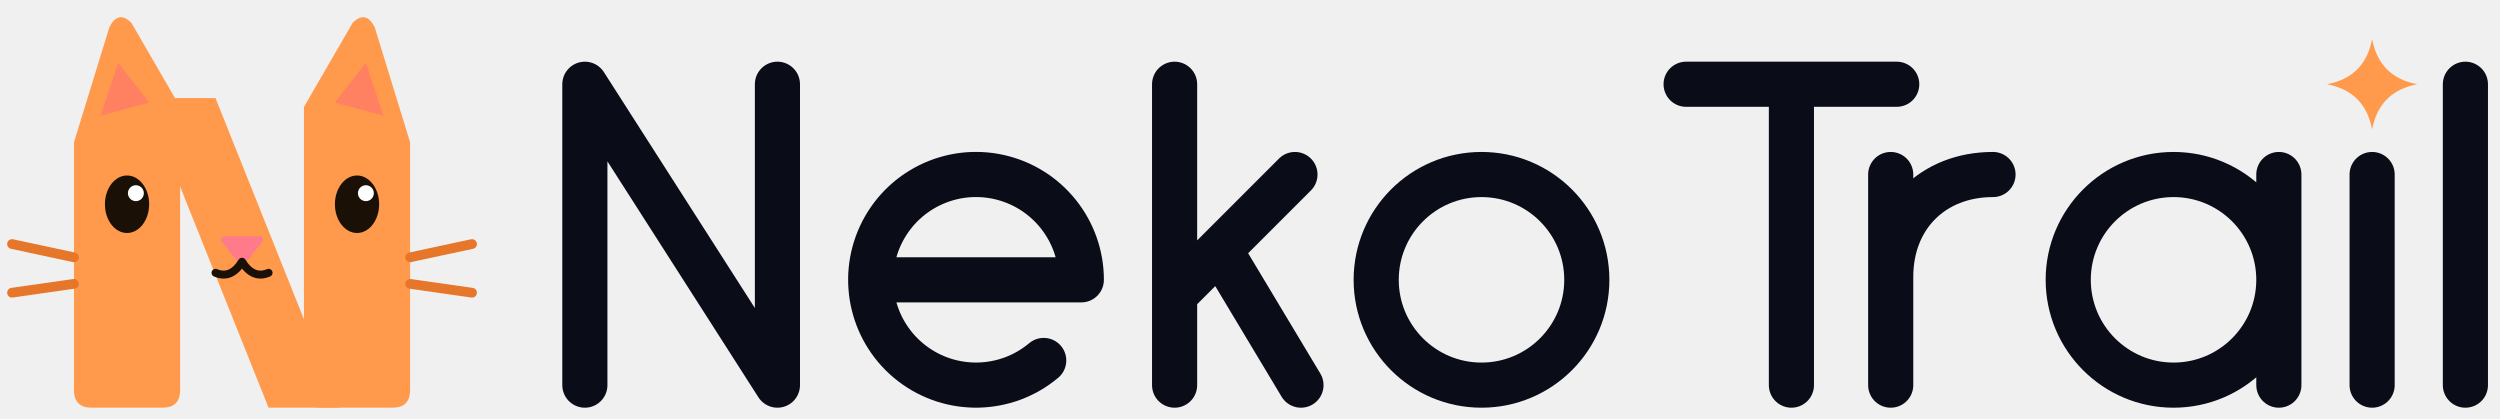
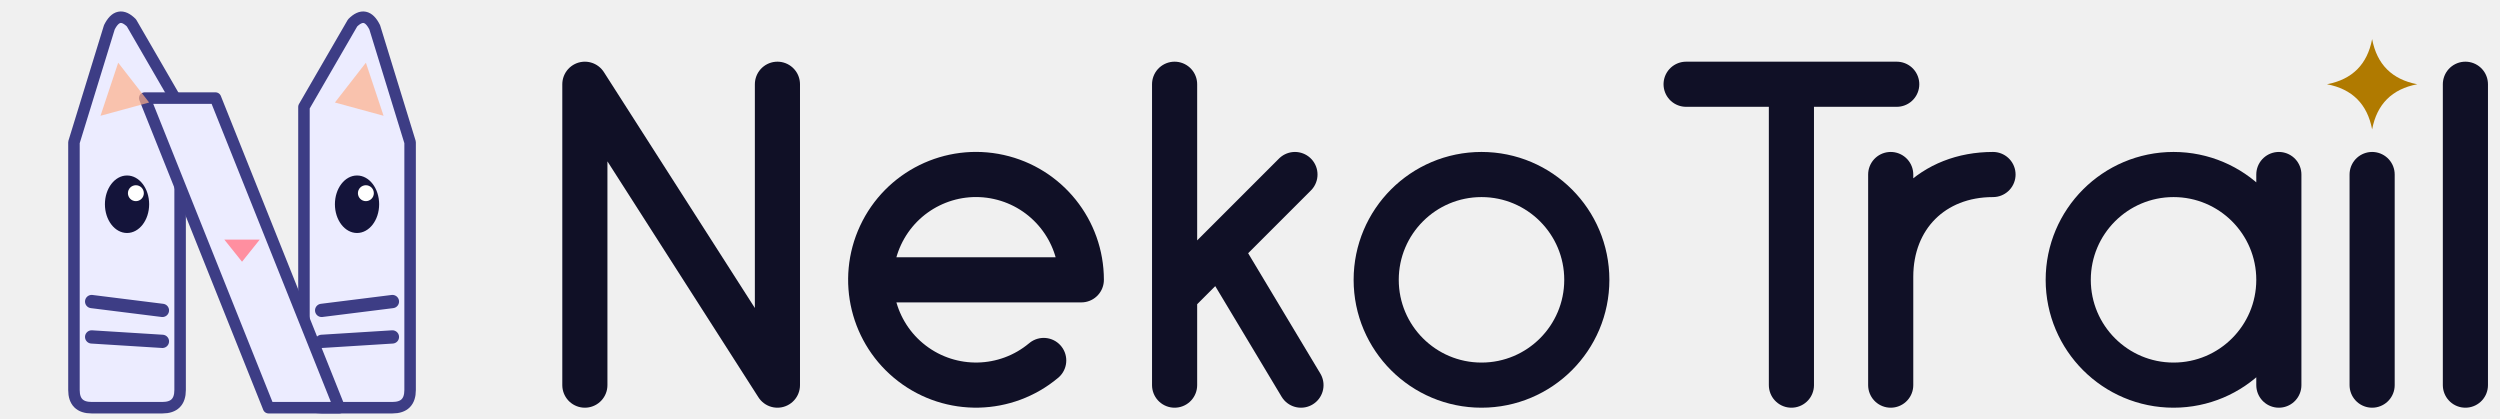
<svg xmlns="http://www.w3.org/2000/svg" viewBox="-4 -28 830.88 139" role="img" aria-label="NekoTrail">
  <g transform="translate(-11.76 -39.5) scale(1.47)">
-     <g fill="#FF9A4D">
+     <g fill="#ECECFF" stroke="#3D3D85" stroke-width="2.6" stroke-linejoin="round">
      <path d="M22 40 L30 14 Q32 10 35 13 L46 32 L46 96 Q46 100 42 100 L26 100 Q22 100 22 96 Z" />
      <path d="M98 40 L90 14 Q88 10 85 13 L74 32 L74 96 Q74 100 78 100 L94 100 Q98 100 98 96 Z" />
      <path d="M38 30 L54 30 L82 100 L66 100 Z" />
    </g>
-     <path d="M28 34 L32 22 L39 31 Z M92 34 L88 22 L81 31 Z" fill="#FF6F6F" opacity="0.6" />
-     <ellipse cx="34" cy="54" rx="5" ry="6.5" fill="#1A1006" />
-     <circle cx="36" cy="51.5" r="1.8" fill="#fff" />
-     <ellipse cx="86" cy="54" rx="5" ry="6.5" fill="#1A1006" />
-     <circle cx="88" cy="51.5" r="1.8" fill="#fff" />
-     <path d="M56 62 L64 62 L60 67 Z" fill="#FF7A8A" stroke="#FF7A8A" stroke-width="1.5" stroke-linejoin="round" />
-     <path d="M60 67 q-2.5 4 -6 2.5 M60 67 q2.5 4 6 2.5" stroke="#1A1006" stroke-width="1.8" stroke-linecap="round" fill="none" />
-     <g stroke="#E5762A" stroke-width="2.2" stroke-linecap="round">
-       <path d="M22 66 L8 63" />
-       <path d="M22 72 L8 74" />
-       <path d="M98 66 L112 63" />
-       <path d="M98 72 L112 74" />
+     <path d="M28 34 L32 22 L39 31 Z M92 34 L88 22 L81 31 Z" fill="#FFB08A" opacity="0.7" />
+     <ellipse cx="34" cy="54" rx="5" ry="6.5" fill="#14143A" />
+     <circle cx="36" cy="51.5" r="1.8" fill="#FFFFFF" />
+     <ellipse cx="86" cy="54" rx="5" ry="6.5" fill="#14143A" />
+     <circle cx="88" cy="51.5" r="1.8" fill="#FFFFFF" />
+     <g stroke="#3D3D85" stroke-width="3" stroke-linecap="round">
+       <path d="M26 76 L42 78" />
+       <path d="M26 84 L42 85" />
+       <path d="M94 76 L78 78" />
+       <path d="M94 84 L78 85" />
    </g>
+     <path d="M56 62 L64 62 L60 67 Z" fill="#FF8FA0" />
  </g>
  <g transform="translate(190.38 0)">
-     <g fill="none" stroke="#0A0D18" stroke-width="15" stroke-linecap="round" stroke-linejoin="round">
+     <g fill="none" stroke="#101026" stroke-width="15" stroke-linecap="round" stroke-linejoin="round">
      <path d="M0 100V0L64 100V0" />
      <path d="M95 65H165A35 35 0 1 0 152.5 91.8" />
      <path d="M196 0V100M236 30L196 70M211 55L238 100" />
      <path d="M298 30A35 35 0 1 1 298 100A35 35 0 1 1 298 30" />
      <path d="M366 0H436M401 0V100" />
      <path d="M434 100V30M434 64C434 44 448 30 468 30" />
      <path d="M528 30A35 35 0 1 1 528 100A35 35 0 1 1 528 30M563 30V100" />
      <path d="M594 30V100" />
      <path d="M625 0V100" />
    </g>
-     <path d="M594 -15Q596.4 -2.4 609 0Q596.4 2.4 594 15Q591.6 2.4 579 0Q591.6 -2.4 594 -15Z" fill="#FF9A4D" />
+     <path d="M594 -15Q596.4 -2.4 609 0Q596.4 2.4 594 15Q591.6 2.4 579 0Q591.6 -2.4 594 -15Z" fill="#B07A00" />
  </g>
</svg>
